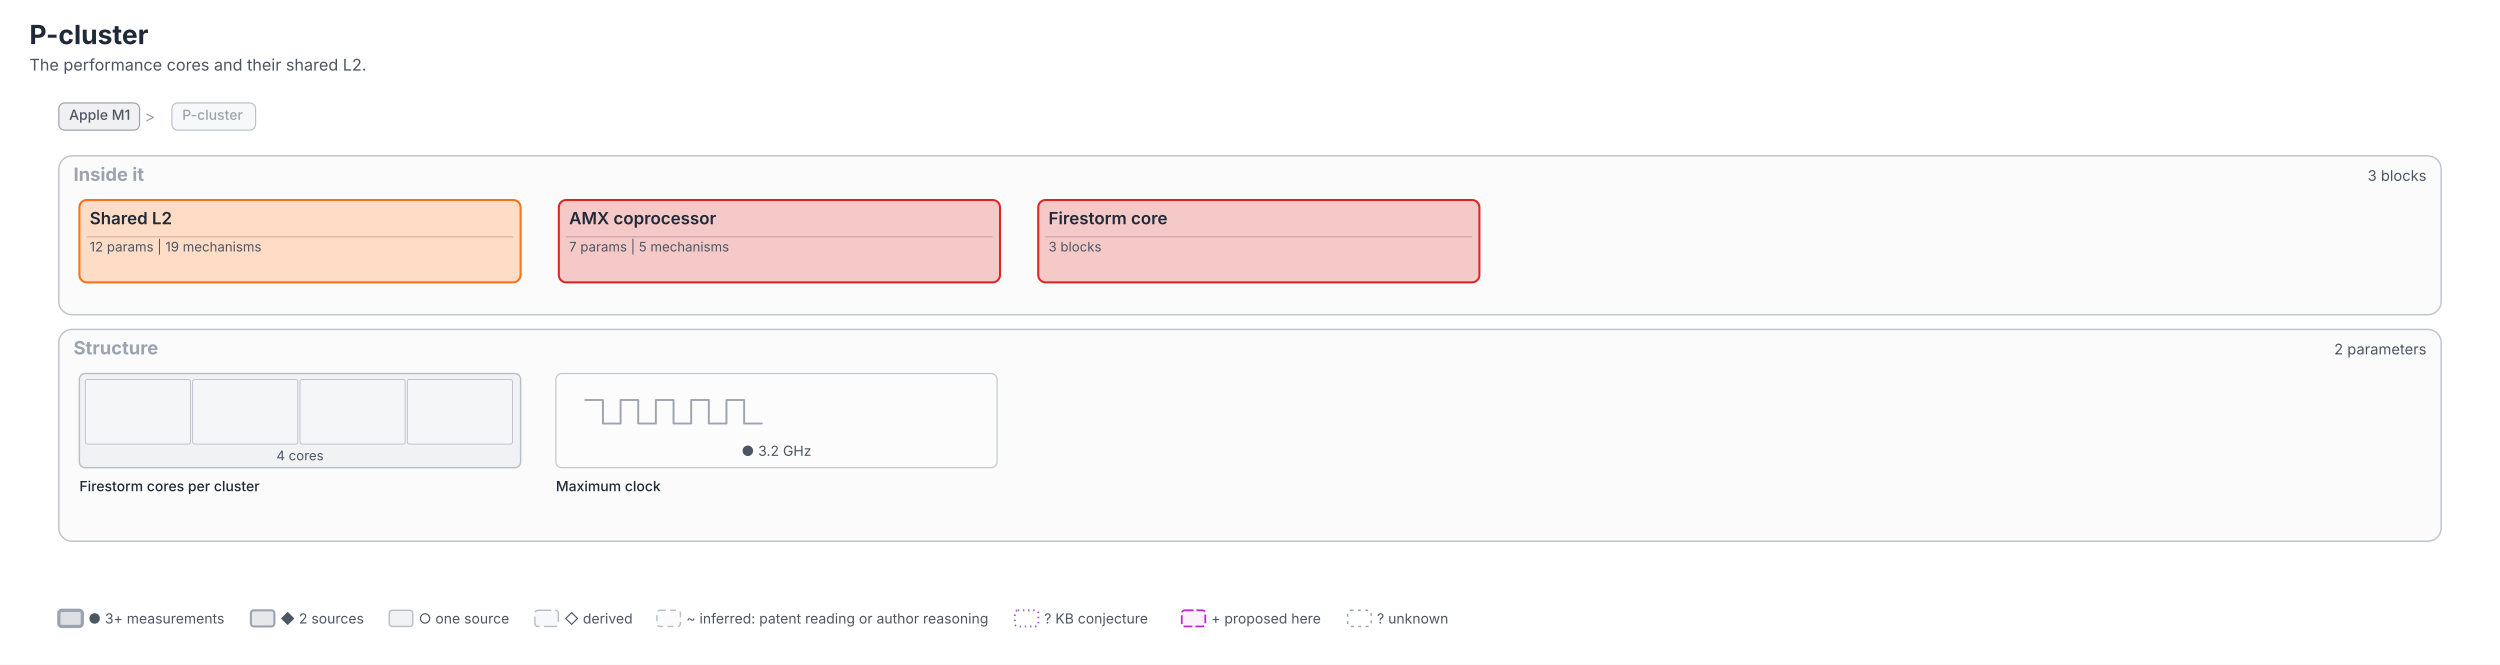
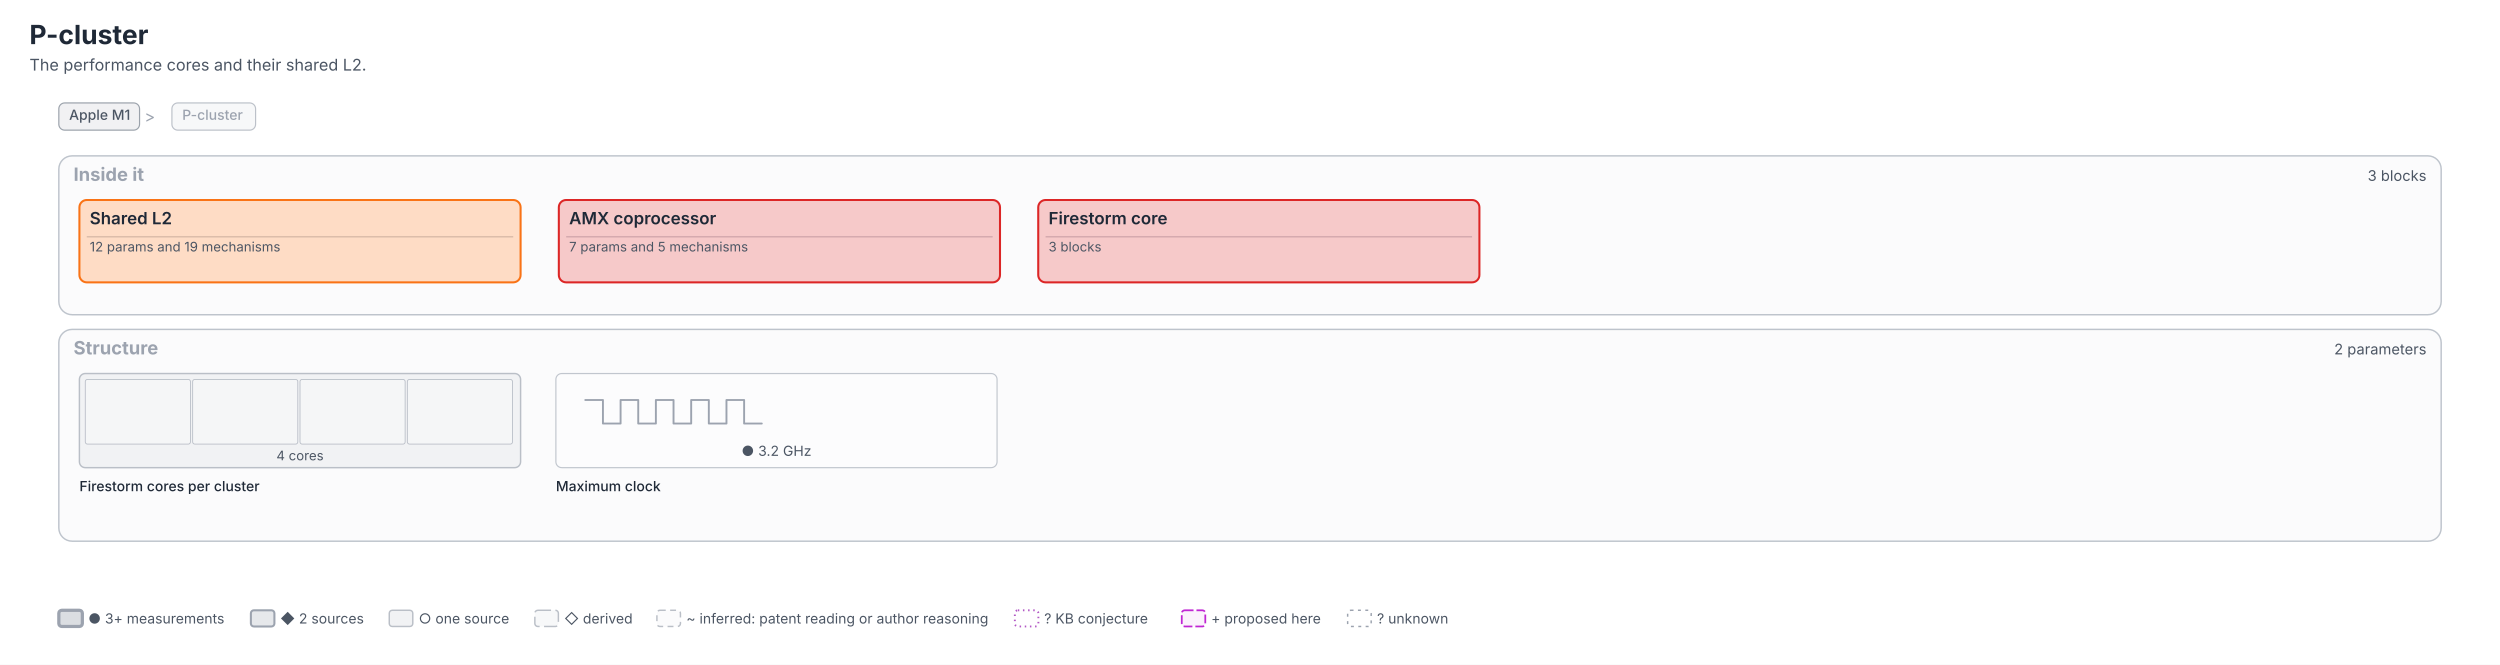
<svg xmlns="http://www.w3.org/2000/svg" viewBox="0 0 1700 452" width="1700" height="452" role="img" aria-label="P-cluster" font-family="Inter, 'Helvetica Neue', Arial, sans-serif" data-kinds="structure">
  <defs>
    <marker id="arrow" viewBox="0 0 10 10" refX="9" refY="5" markerWidth="9" markerHeight="9" markerUnits="userSpaceOnUse" orient="auto-start-reverse">
      <path d="M0,0 L10,5 L0,10 z" fill="#1f2937" />
    </marker>
    <marker id="arrowrev" viewBox="0 0 10 10" refX="1" refY="5" markerWidth="9" markerHeight="9" markerUnits="userSpaceOnUse" orient="auto-start-reverse">
      <path d="M10,0 L0,5 L10,10 z" fill="#1f2937" />
    </marker>
  </defs>
  <rect x="0" y="0" width="1700" height="452" fill="#ffffff" />
  <text x="20" y="30" font-family="Inter, 'Helvetica Neue', Arial, sans-serif" font-size="18" font-weight="700" fill="#1f2937">P-cluster</text>
  <text x="20" y="48" font-family="Inter, 'Helvetica Neue', Arial, sans-serif" font-size="11" fill="#4b5563">The performance cores and their shared L2.</text>
  <rect x="40.0" y="106.0" width="1620.0" height="108.0" rx="9" fill="#fbfbfc" stroke="#bec4cc" stroke-width="1" />
  <text x="50.0" y="123.0" font-family="Inter, 'Helvetica Neue', Arial, sans-serif" font-size="12.5" font-weight="700" fill="#9ca3af" text-anchor="start">Inside it</text>
  <text x="1650.0" y="123.0" font-family="Inter, 'Helvetica Neue', Arial, sans-serif" font-size="10" font-weight="400" fill="#4b5563" text-anchor="end">3 blocks</text>
  <rect x="40.0" y="224.0" width="1620.0" height="144.0" rx="9" fill="#fbfbfc" stroke="#bec4cc" stroke-width="1" />
  <text x="50.0" y="241.0" font-family="Inter, 'Helvetica Neue', Arial, sans-serif" font-size="12.5" font-weight="700" fill="#9ca3af" text-anchor="start">Structure</text>
  <text x="1650.0" y="241.0" font-family="Inter, 'Helvetica Neue', Arial, sans-serif" font-size="10" font-weight="400" fill="#4b5563" text-anchor="end">2 parameters</text>
  <rect x="40.0" y="70.0" width="54.9" height="18.5" rx="4" fill="#f1f1f3" stroke="#9ba2ab" stroke-width="0.8" />
  <rect x="116.9" y="70.0" width="56.9" height="18.5" rx="4" fill="#f7f8f9" stroke="#bcc1c9" stroke-width="0.8" />
  <rect x="54.0" y="136.0" width="300.0" height="56.0" rx="5" fill="#fedcc5" stroke="#f97316" stroke-width="1.4" />
  <line x1="59.0" y1="161.0" x2="349.0" y2="161.0" stroke="#dbbcaa" stroke-width="1" />
  <rect x="380.0" y="136.0" width="300.0" height="56.0" rx="5" fill="#f6c9c9" stroke="#dc2626" stroke-width="1.4" />
  <line x1="385.0" y1="161.0" x2="675.0" y2="161.0" stroke="#d4a9ae" stroke-width="1" />
  <rect x="706.0" y="136.0" width="300.0" height="56.0" rx="5" fill="#f6c9c9" stroke="#dc2626" stroke-width="1.4" />
  <line x1="711.0" y1="161.0" x2="1001.0" y2="161.0" stroke="#d4a9ae" stroke-width="1" />
  <rect x="54.0" y="254.0" width="300.0" height="64.0" rx="4" fill="#f1f2f4" stroke="#babfc7" stroke-width="1" />
  <rect x="58.0" y="258.0" width="71.5" height="44.0" rx="1.5" fill="#f5f6f7" stroke="#b9bec7" stroke-width="0.6" />
  <rect x="131.0" y="258.0" width="71.5" height="44.0" rx="1.5" fill="#f5f6f7" stroke="#b9bec7" stroke-width="0.6" />
  <rect x="204.0" y="258.0" width="71.5" height="44.0" rx="1.5" fill="#f5f6f7" stroke="#b9bec7" stroke-width="0.6" />
  <rect x="277.0" y="258.0" width="71.5" height="44.0" rx="1.5" fill="#f5f6f7" stroke="#b9bec7" stroke-width="0.6" />
  <rect x="378.0" y="254.0" width="300.0" height="64.0" rx="4" fill="#fcfcfd" stroke="#c1c6ce" stroke-width="0.8" />
  <polyline points="398.0,272.0 410.0,272.0 410.0,288.0 410.0,288.0 422.0,288.0 422.0,272.0 422.0,272.0 434.0,272.0 434.0,288.0 434.0,288.0 446.0,288.0 446.0,272.0 446.0,272.0 458.0,272.0 458.0,288.0 458.0,288.0 470.0,288.0 470.0,272.0 470.0,272.0 482.0,272.0 482.0,288.0 482.0,288.0 494.0,288.0 494.0,272.0 494.0,272.0 506.0,272.0 506.0,288.0 506.0,288.0 518.0,288.0" fill="none" stroke="#9ca3af" stroke-width="1.3" stroke-linejoin="round" stroke-linecap="round" />
  <text x="47.0" y="81.5" font-family="Inter, 'Helvetica Neue', Arial, sans-serif" font-size="9.5" font-weight="500" fill="#4b5563" text-anchor="start">Apple M1</text>
  <text x="101.9" y="83.0" font-family="Inter, 'Helvetica Neue', Arial, sans-serif" font-size="11" font-weight="400" fill="#9ca3af" text-anchor="middle">&gt;</text>
  <text x="123.9" y="81.5" font-family="Inter, 'Helvetica Neue', Arial, sans-serif" font-size="9.5" font-weight="500" fill="#9ca3af" text-anchor="start">P-cluster</text>
  <text x="61.0" y="152.5" font-family="Inter, 'Helvetica Neue', Arial, sans-serif" font-size="11.5" font-weight="600" fill="#1f2937" text-anchor="start">Shared L2</text>
-   <text x="61.0" y="171.0" font-family="Inter, 'Helvetica Neue', Arial, sans-serif" font-size="9" font-weight="400" fill="#4b5563" text-anchor="start">12 params | 19 mechanisms</text>
+   <text x="61.0" y="171.0" font-family="Inter, 'Helvetica Neue', Arial, sans-serif" font-size="9" font-weight="400" fill="#4b5563" text-anchor="start">12 params and 19 mechanisms</text>
  <text x="387.0" y="152.5" font-family="Inter, 'Helvetica Neue', Arial, sans-serif" font-size="11.5" font-weight="600" fill="#1f2937" text-anchor="start">AMX coprocessor</text>
-   <text x="387.0" y="171.0" font-family="Inter, 'Helvetica Neue', Arial, sans-serif" font-size="9" font-weight="400" fill="#4b5563" text-anchor="start">7 params | 5 mechanisms</text>
+   <text x="387.0" y="171.0" font-family="Inter, 'Helvetica Neue', Arial, sans-serif" font-size="9" font-weight="400" fill="#4b5563" text-anchor="start">7 params and 5 mechanisms</text>
  <text x="713.0" y="152.5" font-family="Inter, 'Helvetica Neue', Arial, sans-serif" font-size="11.5" font-weight="600" fill="#1f2937" text-anchor="start">Firestorm core</text>
  <text x="713.0" y="171.0" font-family="Inter, 'Helvetica Neue', Arial, sans-serif" font-size="9" font-weight="400" fill="#4b5563" text-anchor="start">3 blocks</text>
  <text x="204.0" y="313.0" font-family="Inter, 'Helvetica Neue', Arial, sans-serif" font-size="9" font-weight="400" fill="#4b5563" text-anchor="middle">4 cores</text>
  <text x="54.0" y="334.0" font-family="Inter, 'Helvetica Neue', Arial, sans-serif" font-size="9.5" font-weight="500" fill="#1f2937" text-anchor="start">Firestorm cores per cluster</text>
  <text x="528.0" y="310.0" font-family="Inter, 'Helvetica Neue', Arial, sans-serif" font-size="9.5" font-weight="400" fill="#4b5563" text-anchor="middle">● 3.2 GHz</text>
  <text x="378.0" y="334.0" font-family="Inter, 'Helvetica Neue', Arial, sans-serif" font-size="9.5" font-weight="500" fill="#1f2937" text-anchor="start">Maximum clock</text>
  <rect x="40.0" y="415.0" width="16.0" height="11.0" rx="2" fill="#dbdee2" stroke="#9ca3af" stroke-width="2.2" />
  <text x="60.0" y="424.0" font-family="Inter, 'Helvetica Neue', Arial, sans-serif" font-size="9.5" font-weight="400" fill="#4b5563" text-anchor="start">● 3+ measurements</text>
  <rect x="170.6" y="415.0" width="16.0" height="11.0" rx="2" fill="#e6e8eb" stroke="#9ca3af" stroke-width="1.4" />
  <text x="190.6" y="424.0" font-family="Inter, 'Helvetica Neue', Arial, sans-serif" font-size="9.5" font-weight="400" fill="#4b5563" text-anchor="start">◆ 2 sources</text>
  <rect x="264.7" y="415.0" width="16.0" height="11.0" rx="2" fill="#f1f2f4" stroke="#babfc7" stroke-width="1" />
  <text x="284.7" y="424.0" font-family="Inter, 'Helvetica Neue', Arial, sans-serif" font-size="9.5" font-weight="400" fill="#4b5563" text-anchor="start">○ one source</text>
  <rect x="363.7" y="415.0" width="16.0" height="11.0" rx="2" fill="#f7f8f9" stroke="#babfc7" stroke-width="1" stroke-dasharray="9 3" />
  <text x="383.7" y="424.0" font-family="Inter, 'Helvetica Neue', Arial, sans-serif" font-size="9.5" font-weight="400" fill="#4b5563" text-anchor="start">◇ derived</text>
  <rect x="446.7" y="415.0" width="16.0" height="11.0" rx="2" fill="#fbfbfc" stroke="#babfc7" stroke-width="1" stroke-dasharray="4 3" />
  <text x="466.7" y="424.0" font-family="Inter, 'Helvetica Neue', Arial, sans-serif" font-size="9.5" font-weight="400" fill="#4b5563" text-anchor="start">~ inferred: patent reading or author reasoning</text>
  <rect x="690.1" y="415.0" width="16.0" height="11.0" rx="2" fill="none" stroke="#b258c5" stroke-width="1.3" stroke-dasharray="1 2.5" />
  <text x="710.1" y="424.0" font-family="Inter, 'Helvetica Neue', Arial, sans-serif" font-size="9.5" font-weight="400" fill="#4b5563" text-anchor="start">? KB conjecture</text>
  <rect x="803.6" y="415.0" width="16.0" height="11.0" rx="2" fill="#fbf2fc" stroke="#c026d3" stroke-width="1.2" stroke-dasharray="6 2" />
  <text x="823.6" y="424.0" font-family="Inter, 'Helvetica Neue', Arial, sans-serif" font-size="9.5" font-weight="400" fill="#4b5563" text-anchor="start">+ proposed here</text>
  <rect x="916.4" y="415.0" width="16.0" height="11.0" rx="2" fill="none" stroke="#9ca3af" stroke-width="1" stroke-dasharray="2 3" />
  <text x="936.4" y="424.0" font-family="Inter, 'Helvetica Neue', Arial, sans-serif" font-size="9.5" font-weight="400" fill="#4b5563" text-anchor="start">? unknown</text>
  <g class="hot-layer">
    <rect class="hot" data-bid="crumb-chip" data-fig="chip" x="40.0" y="70.0" width="54.9" height="18.5" fill="transparent" stroke="none" pointer-events="all" />
    <rect class="hot" data-bid="crumb-pcluster" data-fig="block-pcluster" x="116.9" y="70.0" width="56.9" height="18.5" fill="transparent" stroke="none" pointer-events="all" />
    <rect class="hot" data-bid="kid-l2" data-fig="block-l2" data-block="l2" x="54.0" y="136.0" width="300.0" height="56.0" fill="transparent" stroke="none" pointer-events="all" />
    <rect class="hot" data-bid="kid-amx" data-fig="block-amx" data-block="amx" x="380.0" y="136.0" width="300.0" height="56.0" fill="transparent" stroke="none" pointer-events="all" />
    <rect class="hot" data-bid="kid-core" data-fig="block-core" data-block="core" x="706.0" y="136.0" width="300.0" height="56.0" fill="transparent" stroke="none" pointer-events="all" />
    <rect class="hot" data-bid="pcluster.cores" data-param="pcluster.cores" x="54.0" y="254.0" width="300.0" height="64.0" fill="transparent" stroke="none" pointer-events="all" />
    <rect class="hot" data-bid="pcluster.clock_max" data-param="pcluster.clock_max" x="378.0" y="254.0" width="300.0" height="64.0" fill="transparent" stroke="none" pointer-events="all" />
    <rect class="hot hot-frame" data-bid="kids-pcluster" x="40" y="106" width="1620" height="108" fill="transparent" stroke="none" pointer-events="none" />
    <rect class="hot hot-frame" data-bid="params-pcluster" x="40" y="224" width="1620" height="144" fill="transparent" stroke="none" pointer-events="none" />
  </g>
</svg>
